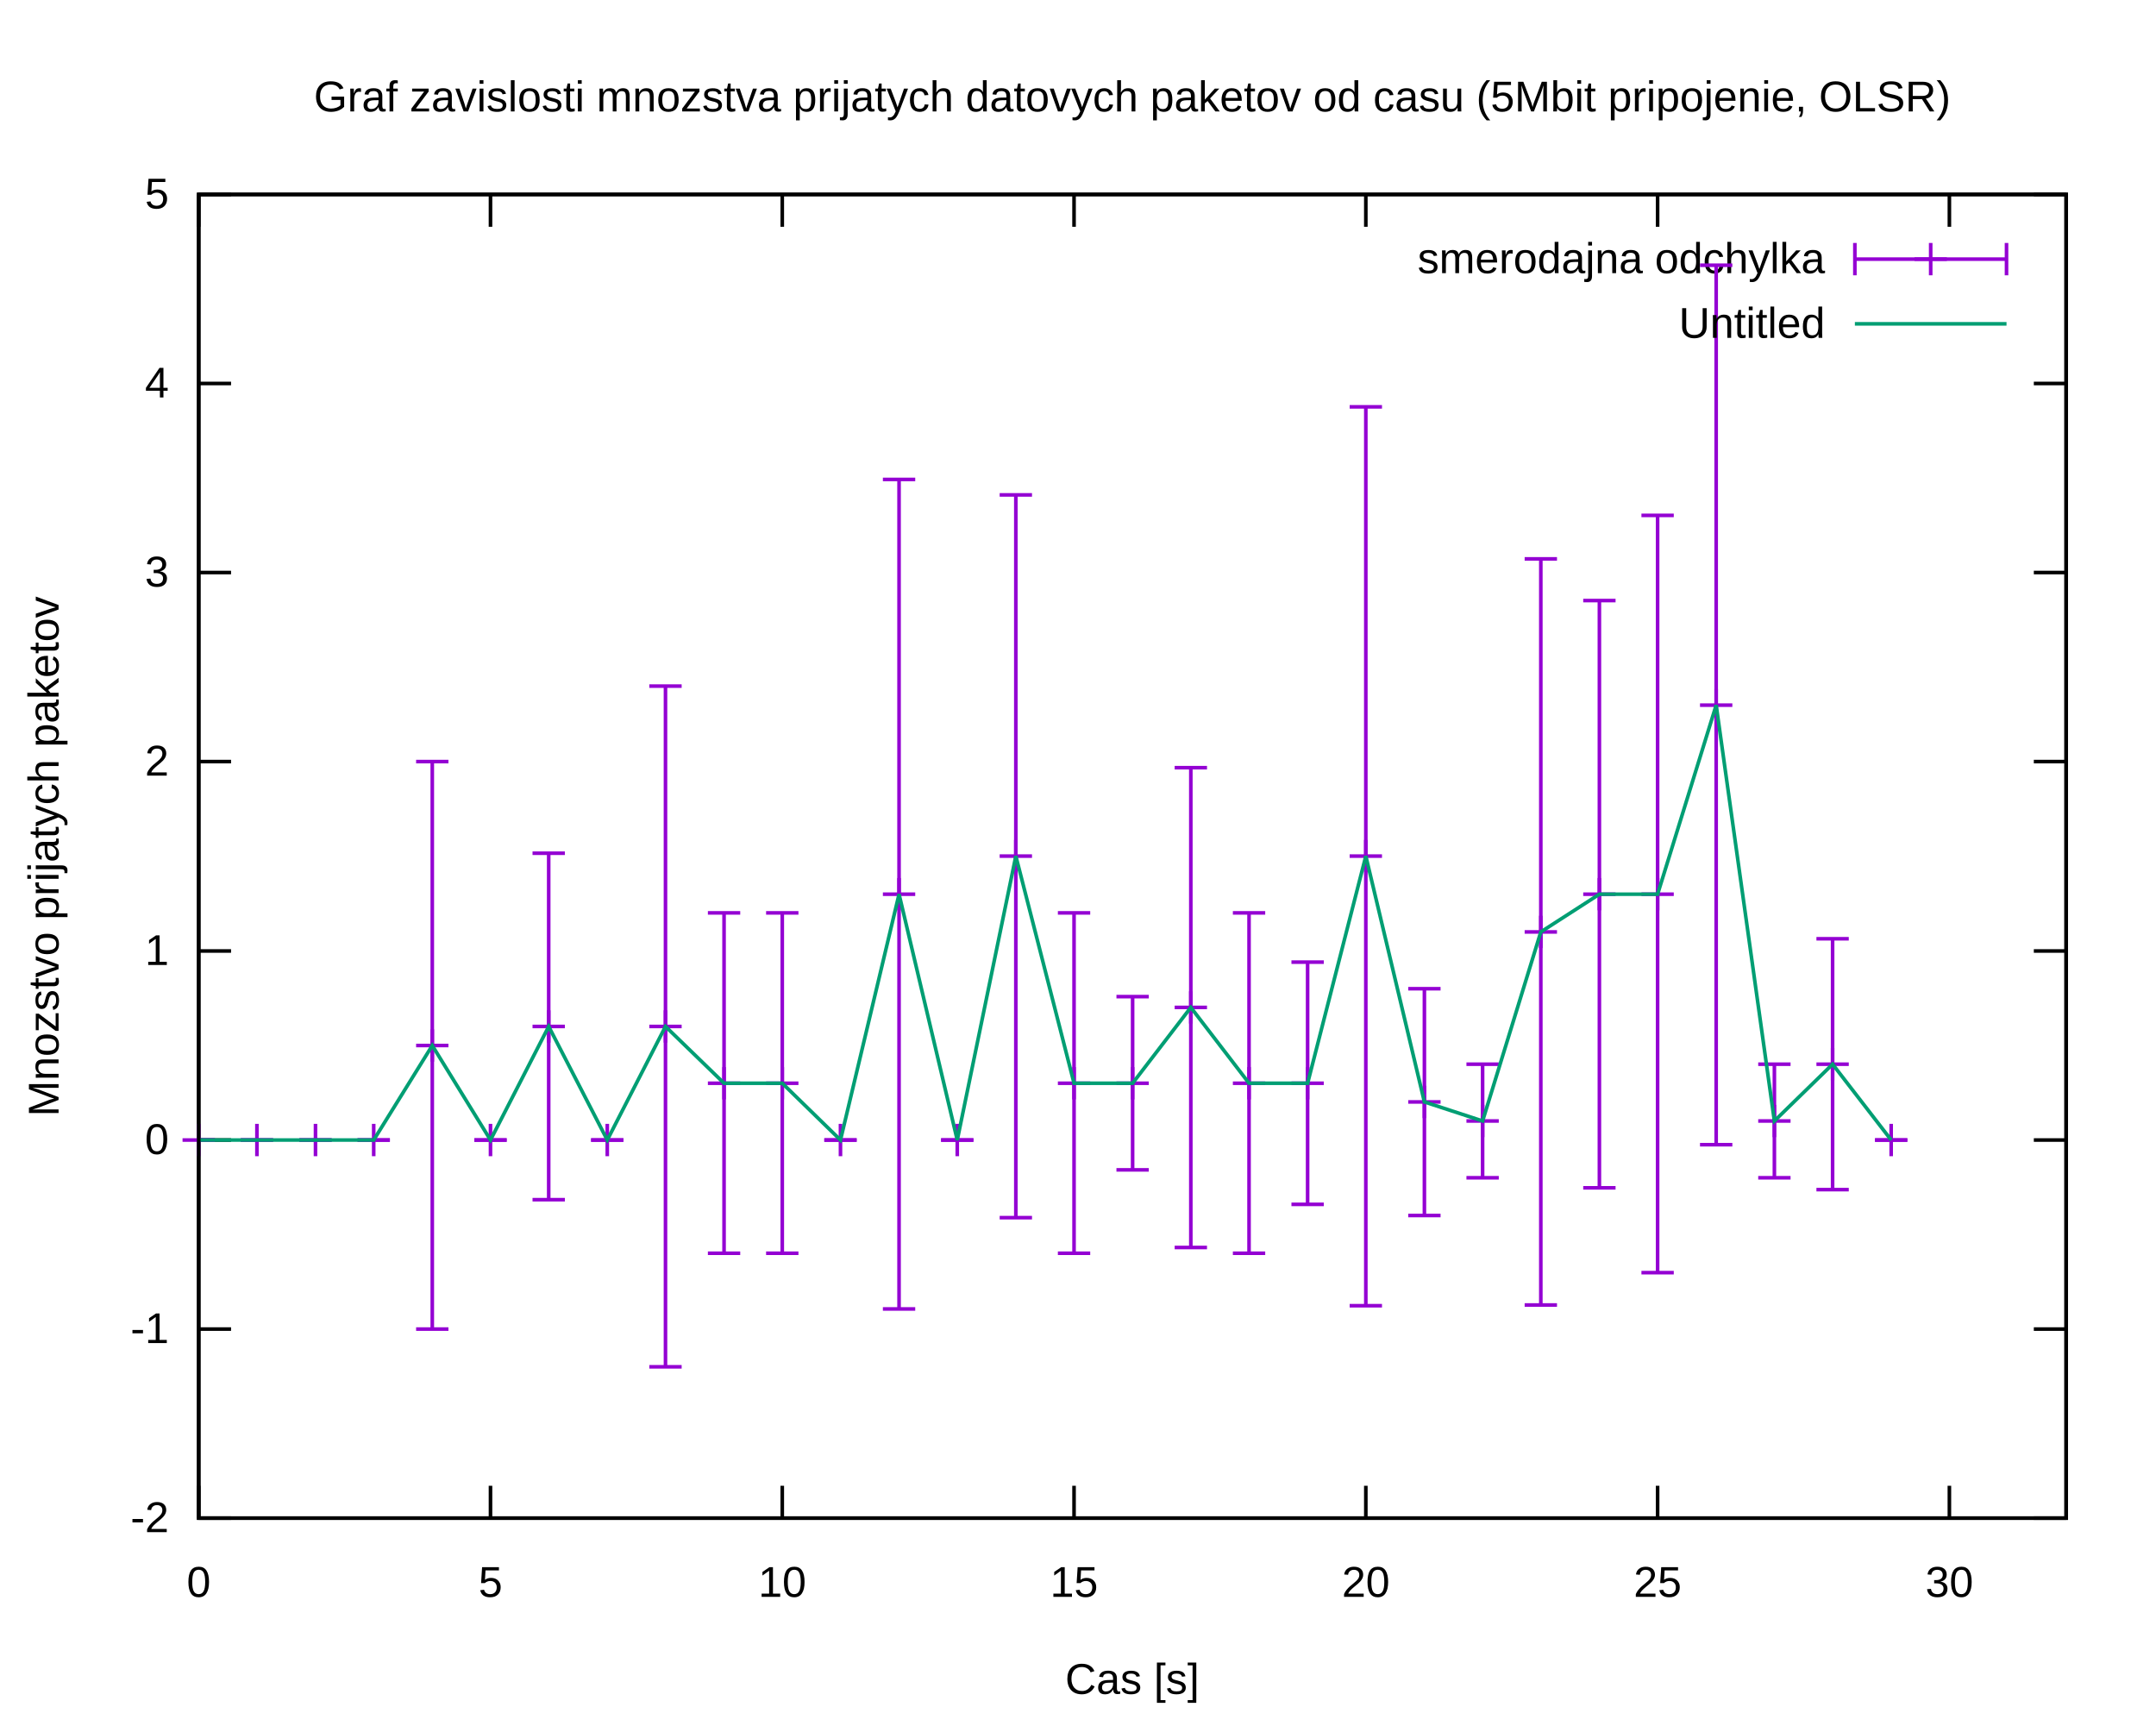
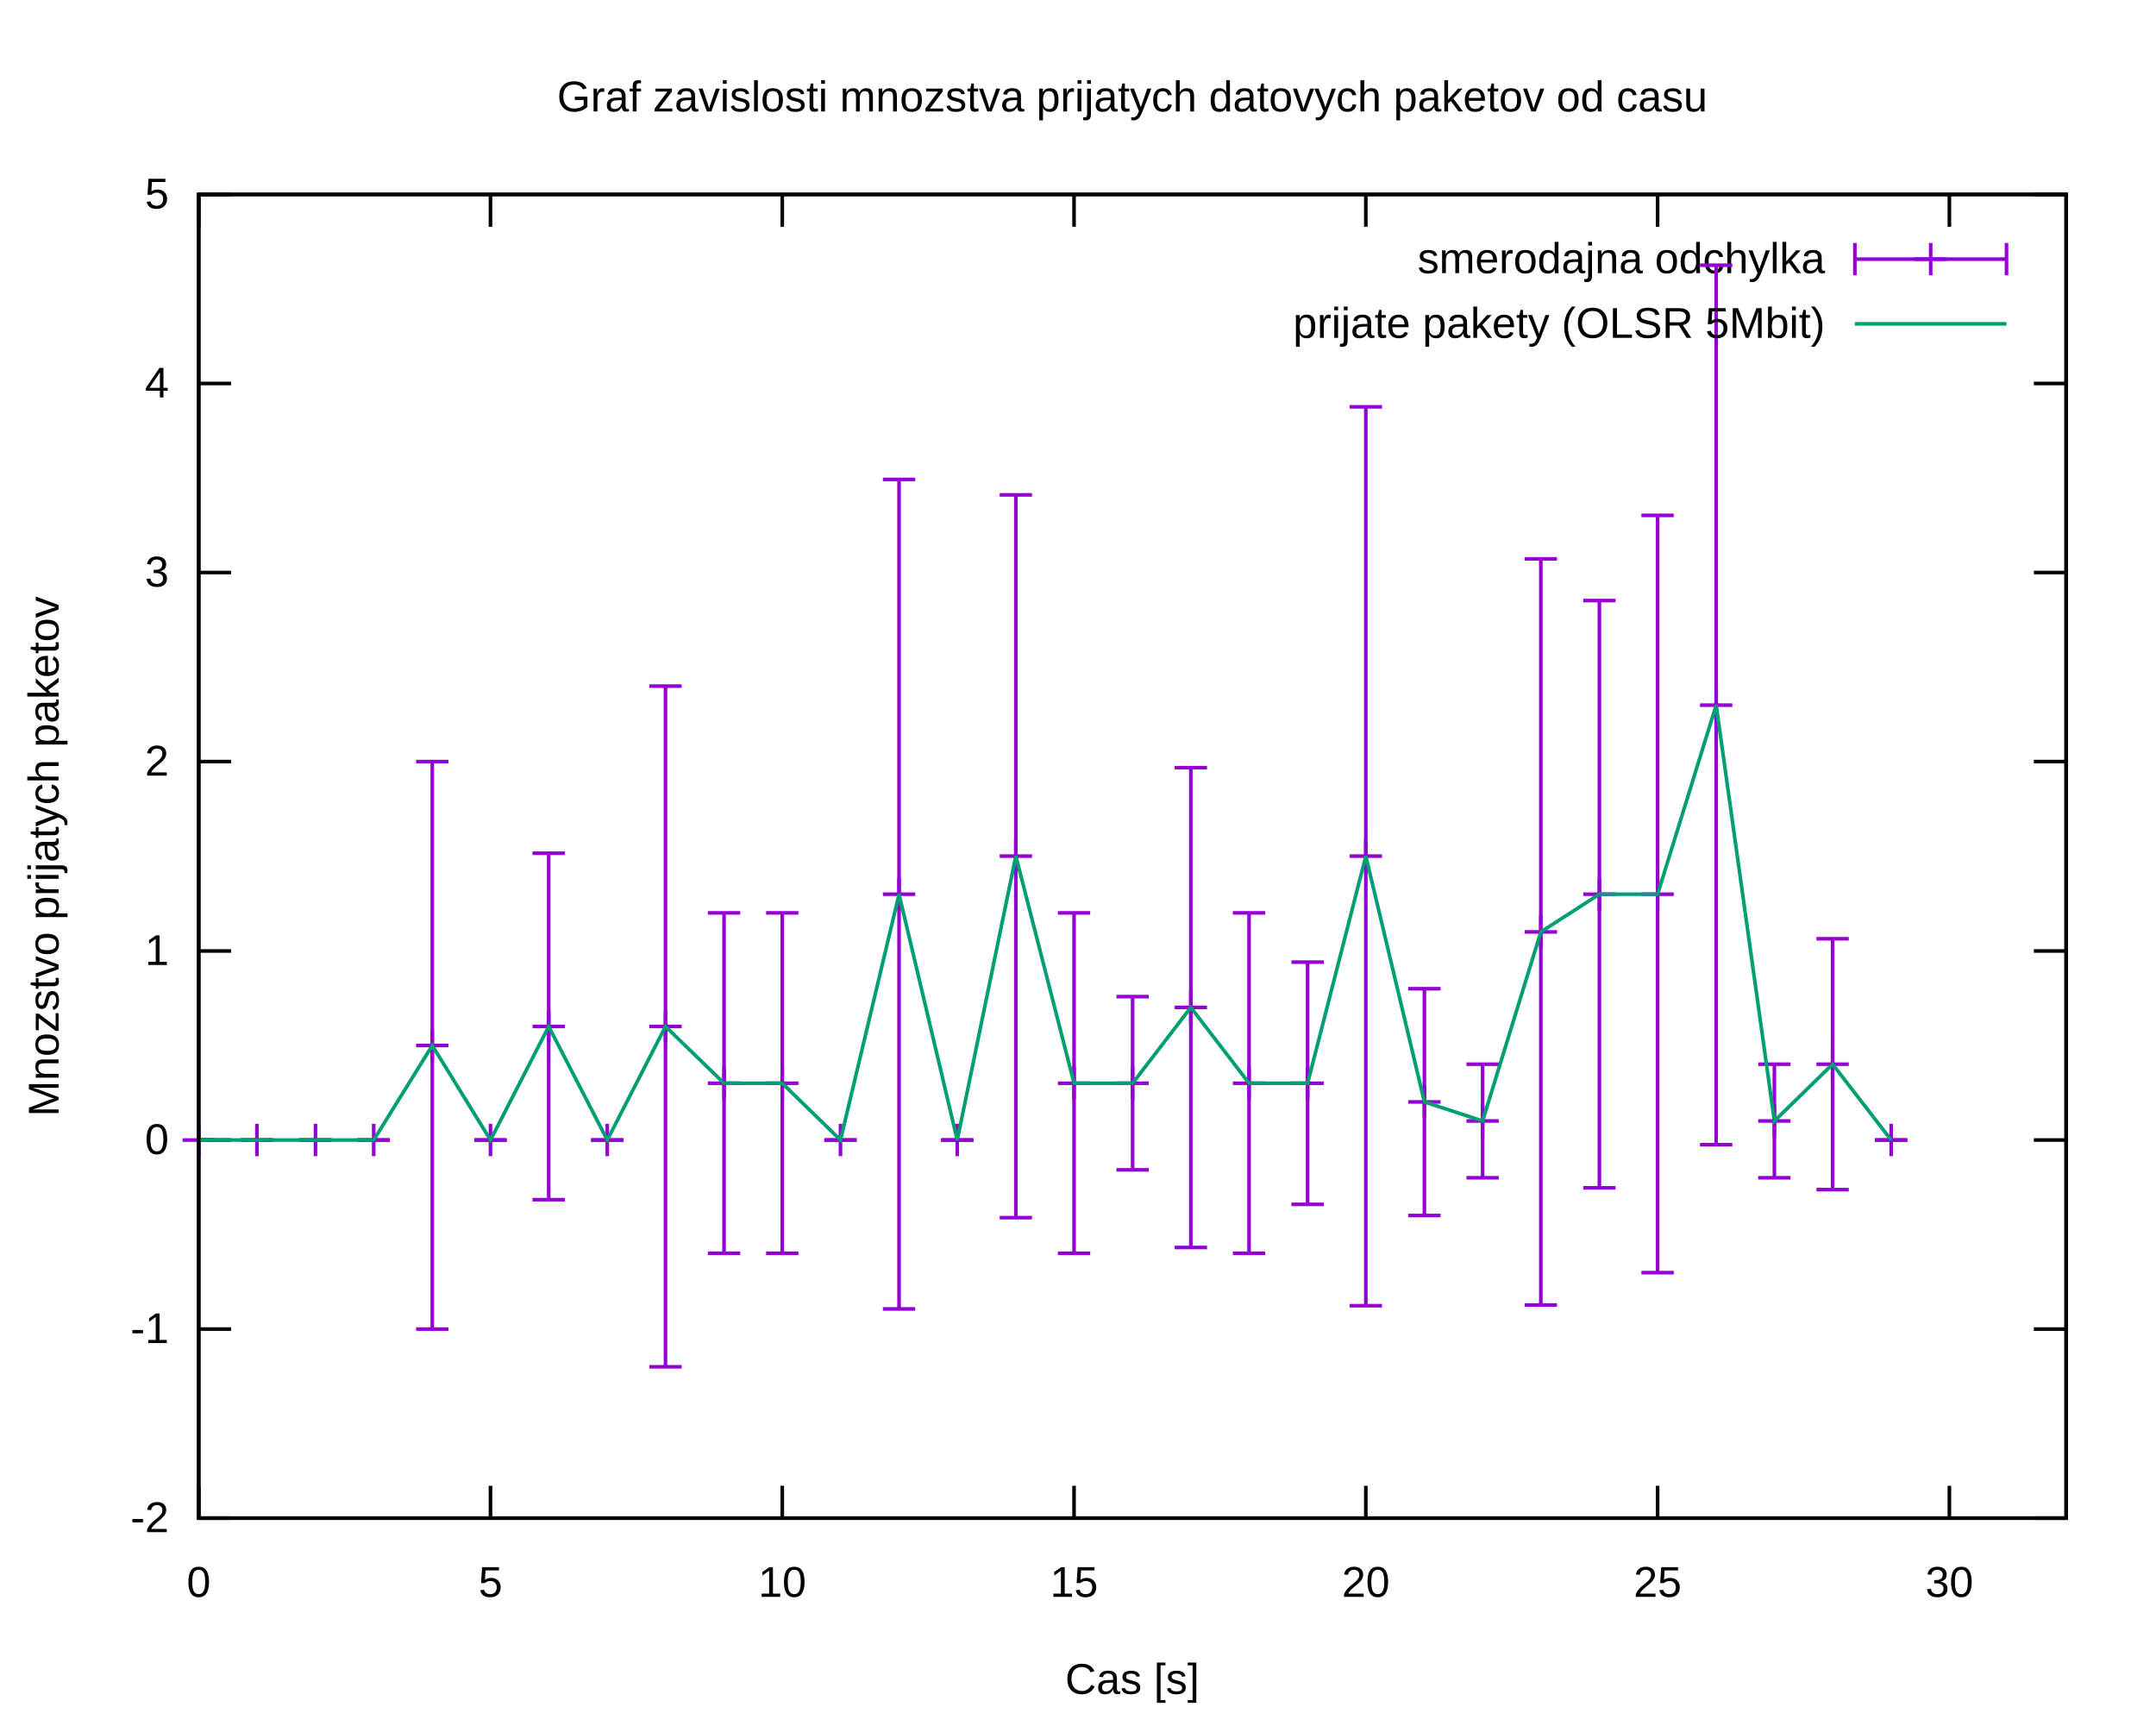
<svg xmlns="http://www.w3.org/2000/svg" xmlns:xlink="http://www.w3.org/1999/xlink" width="600" height="480" viewBox="0 0 600 480">
  <g id="gnuplot_canvas">
    <rect x="0" y="0" width="600" height="480" fill="none" />
    <defs>
      <circle id="gpDot" r="0.5" stroke-width="0.5" stroke="currentColor" />
      <path id="gpPt0" stroke-width="0.222" stroke="currentColor" d="M-1,0 h2 M0,-1 v2" />
      <path id="gpPt1" stroke-width="0.222" stroke="currentColor" d="M-1,-1 L1,1 M1,-1 L-1,1" />
      <path id="gpPt2" stroke-width="0.222" stroke="currentColor" d="M-1,0 L1,0 M0,-1 L0,1 M-1,-1 L1,1 M-1,1 L1,-1" />
      <rect id="gpPt3" stroke-width="0.222" stroke="currentColor" x="-1" y="-1" width="2" height="2" />
      <rect id="gpPt4" stroke-width="0.222" stroke="currentColor" fill="currentColor" x="-1" y="-1" width="2" height="2" />
      <circle id="gpPt5" stroke-width="0.222" stroke="currentColor" cx="0" cy="0" r="1" />
      <use xlink:href="#gpPt5" id="gpPt6" fill="currentColor" stroke="none" />
      <path id="gpPt7" stroke-width="0.222" stroke="currentColor" d="M0,-1.33 L-1.33,0.67 L1.33,0.67 z" />
      <use xlink:href="#gpPt7" id="gpPt8" fill="currentColor" stroke="none" />
      <use xlink:href="#gpPt7" id="gpPt9" stroke="currentColor" transform="rotate(180)" />
      <use xlink:href="#gpPt9" id="gpPt10" fill="currentColor" stroke="none" />
      <use xlink:href="#gpPt3" id="gpPt11" stroke="currentColor" transform="rotate(45)" />
      <use xlink:href="#gpPt11" id="gpPt12" fill="currentColor" stroke="none" />
      <path id="gpPt13" stroke-width="0.222" stroke="currentColor" d="M0,1.330 L1.265,0.411 L0.782,-1.067 L-0.782,-1.076 L-1.265,0.411 z" />
      <use xlink:href="#gpPt13" id="gpPt14" fill="currentColor" stroke="none" />
      <filter id="textbox" filterUnits="objectBoundingBox" x="0" y="0" height="1" width="1">
        <feFlood flood-color="white" flood-opacity="1" result="bgnd" />
        <feComposite in="SourceGraphic" in2="bgnd" operator="atop" />
      </filter>
      <filter id="greybox" filterUnits="objectBoundingBox" x="0" y="0" height="1" width="1">
        <feFlood flood-color="lightgrey" flood-opacity="1" result="grey" />
        <feComposite in="SourceGraphic" in2="grey" operator="atop" />
      </filter>
    </defs>
    <g fill="none" color="white" stroke="currentColor" stroke-width="1.00" stroke-linecap="butt" stroke-linejoin="miter">
</g>
    <g fill="none" color="black" stroke="currentColor" stroke-width="1.00" stroke-linecap="butt" stroke-linejoin="miter">
      <path stroke="black" d="M55.3,422.4 L64.3,422.4 M575.0,422.4 L566.0,422.4  " />
      <g transform="translate(47.0,426.3)" stroke="none" fill="black" font-family="Arial" font-size="12.00" text-anchor="end">
        <text>
          <tspan font-family="Arial">-2</tspan>
        </text>
      </g>
    </g>
    <g fill="none" color="black" stroke="currentColor" stroke-width="1.00" stroke-linecap="butt" stroke-linejoin="miter">
      <path stroke="black" d="M55.3,369.8 L64.3,369.8 M575.0,369.8 L566.0,369.8  " />
      <g transform="translate(47.0,373.7)" stroke="none" fill="black" font-family="Arial" font-size="12.00" text-anchor="end">
        <text>
          <tspan font-family="Arial">-1</tspan>
        </text>
      </g>
    </g>
    <g fill="none" color="black" stroke="currentColor" stroke-width="1.00" stroke-linecap="butt" stroke-linejoin="miter">
      <path stroke="black" d="M55.3,317.2 L64.3,317.2 M575.0,317.2 L566.0,317.2  " />
      <g transform="translate(47.0,321.1)" stroke="none" fill="black" font-family="Arial" font-size="12.00" text-anchor="end">
        <text>
          <tspan font-family="Arial"> 0</tspan>
        </text>
      </g>
    </g>
    <g fill="none" color="black" stroke="currentColor" stroke-width="1.00" stroke-linecap="butt" stroke-linejoin="miter">
      <path stroke="black" d="M55.3,264.6 L64.3,264.6 M575.0,264.6 L566.0,264.6  " />
      <g transform="translate(47.0,268.5)" stroke="none" fill="black" font-family="Arial" font-size="12.00" text-anchor="end">
        <text>
          <tspan font-family="Arial"> 1</tspan>
        </text>
      </g>
    </g>
    <g fill="none" color="black" stroke="currentColor" stroke-width="1.00" stroke-linecap="butt" stroke-linejoin="miter">
      <path stroke="black" d="M55.3,211.9 L64.3,211.9 M575.0,211.9 L566.0,211.9  " />
      <g transform="translate(47.0,215.8)" stroke="none" fill="black" font-family="Arial" font-size="12.00" text-anchor="end">
        <text>
          <tspan font-family="Arial"> 2</tspan>
        </text>
      </g>
    </g>
    <g fill="none" color="black" stroke="currentColor" stroke-width="1.00" stroke-linecap="butt" stroke-linejoin="miter">
      <path stroke="black" d="M55.3,159.3 L64.3,159.3 M575.0,159.3 L566.0,159.3  " />
      <g transform="translate(47.0,163.2)" stroke="none" fill="black" font-family="Arial" font-size="12.00" text-anchor="end">
        <text>
          <tspan font-family="Arial"> 3</tspan>
        </text>
      </g>
    </g>
    <g fill="none" color="black" stroke="currentColor" stroke-width="1.00" stroke-linecap="butt" stroke-linejoin="miter">
      <path stroke="black" d="M55.3,106.7 L64.3,106.7 M575.0,106.7 L566.0,106.7  " />
      <g transform="translate(47.0,110.6)" stroke="none" fill="black" font-family="Arial" font-size="12.00" text-anchor="end">
        <text>
          <tspan font-family="Arial"> 4</tspan>
        </text>
      </g>
    </g>
    <g fill="none" color="black" stroke="currentColor" stroke-width="1.00" stroke-linecap="butt" stroke-linejoin="miter">
      <path stroke="black" d="M55.3,54.1 L64.3,54.1 M575.0,54.1 L566.0,54.1  " />
      <g transform="translate(47.0,58.0)" stroke="none" fill="black" font-family="Arial" font-size="12.00" text-anchor="end">
        <text>
          <tspan font-family="Arial"> 5</tspan>
        </text>
      </g>
    </g>
    <g fill="none" color="black" stroke="currentColor" stroke-width="1.00" stroke-linecap="butt" stroke-linejoin="miter">
      <path stroke="black" d="M55.3,422.4 L55.3,413.4 M55.3,54.1 L55.3,63.1  " />
      <g transform="translate(55.3,444.3)" stroke="none" fill="black" font-family="Arial" font-size="12.00" text-anchor="middle">
        <text>
          <tspan font-family="Arial"> 0</tspan>
        </text>
      </g>
    </g>
    <g fill="none" color="black" stroke="currentColor" stroke-width="1.00" stroke-linecap="butt" stroke-linejoin="miter">
      <path stroke="black" d="M136.5,422.4 L136.5,413.4 M136.5,54.1 L136.5,63.1  " />
      <g transform="translate(136.5,444.3)" stroke="none" fill="black" font-family="Arial" font-size="12.00" text-anchor="middle">
        <text>
          <tspan font-family="Arial"> 5</tspan>
        </text>
      </g>
    </g>
    <g fill="none" color="black" stroke="currentColor" stroke-width="1.00" stroke-linecap="butt" stroke-linejoin="miter">
      <path stroke="black" d="M217.7,422.4 L217.7,413.4 M217.7,54.1 L217.7,63.1  " />
      <g transform="translate(217.7,444.3)" stroke="none" fill="black" font-family="Arial" font-size="12.00" text-anchor="middle">
        <text>
          <tspan font-family="Arial"> 10</tspan>
        </text>
      </g>
    </g>
    <g fill="none" color="black" stroke="currentColor" stroke-width="1.00" stroke-linecap="butt" stroke-linejoin="miter">
      <path stroke="black" d="M298.9,422.4 L298.9,413.4 M298.9,54.1 L298.9,63.1  " />
      <g transform="translate(298.9,444.3)" stroke="none" fill="black" font-family="Arial" font-size="12.00" text-anchor="middle">
        <text>
          <tspan font-family="Arial"> 15</tspan>
        </text>
      </g>
    </g>
    <g fill="none" color="black" stroke="currentColor" stroke-width="1.00" stroke-linecap="butt" stroke-linejoin="miter">
      <path stroke="black" d="M380.1,422.4 L380.1,413.4 M380.1,54.1 L380.1,63.1  " />
      <g transform="translate(380.1,444.3)" stroke="none" fill="black" font-family="Arial" font-size="12.00" text-anchor="middle">
        <text>
          <tspan font-family="Arial"> 20</tspan>
        </text>
      </g>
    </g>
    <g fill="none" color="black" stroke="currentColor" stroke-width="1.00" stroke-linecap="butt" stroke-linejoin="miter">
      <path stroke="black" d="M461.3,422.4 L461.3,413.4 M461.3,54.1 L461.3,63.1  " />
      <g transform="translate(461.3,444.3)" stroke="none" fill="black" font-family="Arial" font-size="12.00" text-anchor="middle">
        <text>
          <tspan font-family="Arial"> 25</tspan>
        </text>
      </g>
    </g>
    <g fill="none" color="black" stroke="currentColor" stroke-width="1.00" stroke-linecap="butt" stroke-linejoin="miter">
      <path stroke="black" d="M542.5,422.4 L542.5,413.4 M542.5,54.1 L542.5,63.1  " />
      <g transform="translate(542.5,444.3)" stroke="none" fill="black" font-family="Arial" font-size="12.00" text-anchor="middle">
        <text>
          <tspan font-family="Arial"> 30</tspan>
        </text>
      </g>
    </g>
    <g fill="none" color="black" stroke="currentColor" stroke-width="1.00" stroke-linecap="butt" stroke-linejoin="miter">
</g>
    <g fill="none" color="black" stroke="currentColor" stroke-width="1.00" stroke-linecap="butt" stroke-linejoin="miter">
      <path stroke="black" d="M55.3,54.1 L55.3,422.4 L575.0,422.4 L575.0,54.1 L55.3,54.1 Z  " />
    </g>
    <g fill="none" color="black" stroke="currentColor" stroke-width="1.00" stroke-linecap="butt" stroke-linejoin="miter">
      <g transform="translate(16.3,238.3) rotate(270)" stroke="none" fill="black" font-family="Arial" font-size="12.00" text-anchor="middle">
        <text>
          <tspan font-family="Arial">Mnozstvo prijatych paketov</tspan>
        </text>
      </g>
    </g>
    <g fill="none" color="black" stroke="currentColor" stroke-width="1.00" stroke-linecap="butt" stroke-linejoin="miter">
      <g transform="translate(315.1,471.3)" stroke="none" fill="black" font-family="Arial" font-size="12.00" text-anchor="middle">
        <text>
          <tspan font-family="Arial">Cas [s]</tspan>
        </text>
      </g>
    </g>
    <g fill="none" color="black" stroke="currentColor" stroke-width="1.00" stroke-linecap="butt" stroke-linejoin="miter">
      <g transform="translate(315.1,31.0)" stroke="none" fill="black" font-family="Arial" font-size="12.00" text-anchor="middle">
        <text>
-           <tspan font-family="Arial">Graf zavislosti mnozstva prijatych datovych paketov od casu (5Mbit pripojenie, OLSR)</tspan>
+           <tspan font-family="Arial">Graf zavislosti mnozstva prijatych datovych paketov od casu</tspan>
        </text>
      </g>
    </g>
    <g id="gnuplot_plot_1">
      <g fill="none" color="black" stroke="currentColor" stroke-width="1.00" stroke-linecap="butt" stroke-linejoin="miter">
        <g transform="translate(507.9,76.0)" stroke="none" fill="black" font-family="Arial" font-size="12.00" text-anchor="end">
          <text>
            <tspan font-family="Arial">smerodajna odchylka</tspan>
          </text>
        </g>
      </g>
      <g fill="none" color="black" stroke="currentColor" stroke-width="1.00" stroke-linecap="butt" stroke-linejoin="miter">
        <path stroke="rgb(148,   0, 211)" d="M516.2,72.1 L558.4,72.1 M516.2,67.6 L516.2,76.6 M558.4,67.6 L558.4,76.6 M55.3,317.2 L59.8,317.2   M55.3,317.2 L59.8,317.2 M71.5,317.2 M67.0,317.2 L76.0,317.2 M67.0,317.2 L76.0,317.2 M87.8,317.2   M83.3,317.2 L92.3,317.2 M83.3,317.2 L92.3,317.2 M104.0,317.2 M99.5,317.2 L108.5,317.2 M99.5,317.2   L108.5,317.2 M120.3,369.8 L120.3,211.9 M115.8,369.8 L124.8,369.8 M115.8,211.9 L124.8,211.9 M136.5,317.2   M132.0,317.2 L141.0,317.2 M132.0,317.2 L141.0,317.2 M152.7,333.8 L152.7,237.4 M148.2,333.8 L157.2,333.8   M148.2,237.4 L157.2,237.4 M169.0,317.2 M164.5,317.2 L173.5,317.2 M164.5,317.2 L173.5,317.2 M185.2,380.3   L185.2,190.9 M180.7,380.3 L189.7,380.3 M180.7,190.9 L189.7,190.9 M201.5,348.7 L201.5,254.0 M197.0,348.7   L206.0,348.7 M197.0,254.0 L206.0,254.0 M217.7,348.7 L217.7,254.0 M213.2,348.7 L222.2,348.7 M213.2,254.0   L222.2,254.0 M233.9,317.2 M229.4,317.2 L238.4,317.2 M229.4,317.2 L238.4,317.2 M250.2,364.2 L250.2,133.4   M245.7,364.2 L254.7,364.2 M245.7,133.4 L254.7,133.4 M266.4,317.2 M261.9,317.2 L270.9,317.2 M261.9,317.2   L270.9,317.2 M282.7,338.8 L282.7,137.7 M278.2,338.8 L287.2,338.8 M278.2,137.7 L287.2,137.7 M298.9,348.7   L298.9,254.0 M294.4,348.7 L303.4,348.7 M294.4,254.0 L303.4,254.0 M315.2,325.5 L315.2,277.3 M310.7,325.5   L319.7,325.5 M310.7,277.3 L319.7,277.3 M331.4,347.1 L331.4,213.6 M326.9,347.1 L335.9,347.1 M326.9,213.6   L335.9,213.6 M347.6,348.7 L347.6,254.0 M343.1,348.7 L352.1,348.7 M343.1,254.0 L352.1,254.0 M363.9,335.1   L363.9,267.7 M359.4,335.1 L368.4,335.1 M359.4,267.7 L368.4,267.7 M380.1,363.3 L380.1,113.2 M375.6,363.3   L384.6,363.3 M375.6,113.2 L384.6,113.2 M396.4,338.2 L396.4,275.1 M391.9,338.2 L400.9,338.2 M391.9,275.1   L400.9,275.1 M412.6,327.7 L412.6,296.1 M408.1,327.7 L417.1,327.7 M408.1,296.1 L417.1,296.1 M428.8,363.1   L428.8,155.5 M424.3,363.1 L433.3,363.1 M424.3,155.5 L433.3,155.5 M445.1,330.5 L445.1,167.1 M440.6,330.5   L449.6,330.5 M440.6,167.1 L449.6,167.1 M461.3,354.1 L461.3,143.4 M456.8,354.1 L465.8,354.1 M456.8,143.4   L465.8,143.4 M477.6,318.5 L477.6,73.8 M473.1,318.5 L482.1,318.5 M473.1,73.8 L482.1,73.8 M493.8,327.7   L493.8,296.1 M489.3,327.7 L498.3,327.7 M489.3,296.1 L498.3,296.1 M510.0,331.0 L510.0,261.2 M505.5,331.0   L514.5,331.0 M505.5,261.2 L514.5,261.2 M526.3,317.2 M521.8,317.2 L530.8,317.2 M521.8,317.2 L530.8,317.2    " />
        <use xlink:href="#gpPt0" transform="translate(55.3,317.2) scale(4.50)" color="rgb(148,   0, 211)" />
        <use xlink:href="#gpPt0" transform="translate(71.5,317.2) scale(4.50)" color="rgb(148,   0, 211)" />
        <use xlink:href="#gpPt0" transform="translate(87.8,317.2) scale(4.50)" color="rgb(148,   0, 211)" />
        <use xlink:href="#gpPt0" transform="translate(104.0,317.2) scale(4.50)" color="rgb(148,   0, 211)" />
        <use xlink:href="#gpPt0" transform="translate(120.3,290.9) scale(4.50)" color="rgb(148,   0, 211)" />
        <use xlink:href="#gpPt0" transform="translate(136.5,317.2) scale(4.50)" color="rgb(148,   0, 211)" />
        <use xlink:href="#gpPt0" transform="translate(152.7,285.6) scale(4.50)" color="rgb(148,   0, 211)" />
        <use xlink:href="#gpPt0" transform="translate(169.0,317.2) scale(4.50)" color="rgb(148,   0, 211)" />
        <use xlink:href="#gpPt0" transform="translate(185.2,285.6) scale(4.50)" color="rgb(148,   0, 211)" />
        <use xlink:href="#gpPt0" transform="translate(201.5,301.4) scale(4.50)" color="rgb(148,   0, 211)" />
        <use xlink:href="#gpPt0" transform="translate(217.7,301.4) scale(4.50)" color="rgb(148,   0, 211)" />
        <use xlink:href="#gpPt0" transform="translate(233.9,317.2) scale(4.50)" color="rgb(148,   0, 211)" />
        <use xlink:href="#gpPt0" transform="translate(250.2,248.8) scale(4.50)" color="rgb(148,   0, 211)" />
        <use xlink:href="#gpPt0" transform="translate(266.4,317.2) scale(4.50)" color="rgb(148,   0, 211)" />
        <use xlink:href="#gpPt0" transform="translate(282.7,238.2) scale(4.50)" color="rgb(148,   0, 211)" />
        <use xlink:href="#gpPt0" transform="translate(298.9,301.4) scale(4.50)" color="rgb(148,   0, 211)" />
        <use xlink:href="#gpPt0" transform="translate(315.2,301.4) scale(4.50)" color="rgb(148,   0, 211)" />
        <use xlink:href="#gpPt0" transform="translate(331.4,280.3) scale(4.50)" color="rgb(148,   0, 211)" />
        <use xlink:href="#gpPt0" transform="translate(347.6,301.4) scale(4.50)" color="rgb(148,   0, 211)" />
        <use xlink:href="#gpPt0" transform="translate(363.9,301.4) scale(4.50)" color="rgb(148,   0, 211)" />
        <use xlink:href="#gpPt0" transform="translate(380.1,238.2) scale(4.50)" color="rgb(148,   0, 211)" />
        <use xlink:href="#gpPt0" transform="translate(396.4,306.6) scale(4.50)" color="rgb(148,   0, 211)" />
        <use xlink:href="#gpPt0" transform="translate(412.6,311.9) scale(4.50)" color="rgb(148,   0, 211)" />
        <use xlink:href="#gpPt0" transform="translate(428.8,259.3) scale(4.50)" color="rgb(148,   0, 211)" />
        <use xlink:href="#gpPt0" transform="translate(445.1,248.8) scale(4.50)" color="rgb(148,   0, 211)" />
        <use xlink:href="#gpPt0" transform="translate(461.3,248.8) scale(4.50)" color="rgb(148,   0, 211)" />
        <use xlink:href="#gpPt0" transform="translate(477.6,196.2) scale(4.50)" color="rgb(148,   0, 211)" />
        <use xlink:href="#gpPt0" transform="translate(493.8,311.9) scale(4.50)" color="rgb(148,   0, 211)" />
        <use xlink:href="#gpPt0" transform="translate(510.0,296.1) scale(4.50)" color="rgb(148,   0, 211)" />
        <use xlink:href="#gpPt0" transform="translate(526.3,317.2) scale(4.50)" color="rgb(148,   0, 211)" />
        <use xlink:href="#gpPt0" transform="translate(537.3,72.1) scale(4.50)" color="rgb(148,   0, 211)" />
      </g>
    </g>
    <g id="gnuplot_plot_2">
      <g fill="none" color="black" stroke="currentColor" stroke-width="1.00" stroke-linecap="butt" stroke-linejoin="miter">
        <g transform="translate(507.9,94.0)" stroke="none" fill="black" font-family="Arial" font-size="12.00" text-anchor="end">
          <text>
-             <tspan font-family="Arial">Untitled</tspan>
+             <tspan font-family="Arial">prijate pakety (OLSR 5Mbit)</tspan>
          </text>
        </g>
      </g>
      <g fill="none" color="black" stroke="currentColor" stroke-width="1.00" stroke-linecap="butt" stroke-linejoin="miter">
        <path stroke="rgb(  0, 158, 115)" d="M516.2,90.1 L558.4,90.1 M55.3,317.2 L71.5,317.2 L87.8,317.2 L104.0,317.2 L120.3,290.9 L136.5,317.2   L152.7,285.6 L169.0,317.2 L185.2,285.6 L201.5,301.4 L217.7,301.4 L233.9,317.2 L250.2,248.8 L266.4,317.2   L282.7,238.2 L298.9,301.4 L315.2,301.4 L331.4,280.3 L347.6,301.4 L363.9,301.4 L380.1,238.2 L396.4,306.6   L412.6,311.9 L428.8,259.3 L445.1,248.8 L461.3,248.8 L477.6,196.2 L493.8,311.9 L510.0,296.1 L526.3,317.2    " />
      </g>
    </g>
    <g fill="none" color="white" stroke="rgb(  0, 158, 115)" stroke-width="2.00" stroke-linecap="butt" stroke-linejoin="miter">
</g>
    <g fill="none" color="black" stroke="currentColor" stroke-width="2.00" stroke-linecap="butt" stroke-linejoin="miter">
</g>
    <g fill="none" color="black" stroke="black" stroke-width="1.00" stroke-linecap="butt" stroke-linejoin="miter">
</g>
    <g fill="none" color="black" stroke="currentColor" stroke-width="1.00" stroke-linecap="butt" stroke-linejoin="miter">
      <path stroke="black" d="M55.3,54.1 L55.3,422.4 L575.0,422.4 L575.0,54.1 L55.3,54.1 Z  " />
    </g>
    <g fill="none" color="black" stroke="currentColor" stroke-width="1.00" stroke-linecap="butt" stroke-linejoin="miter">
</g>
  </g>
</svg>
